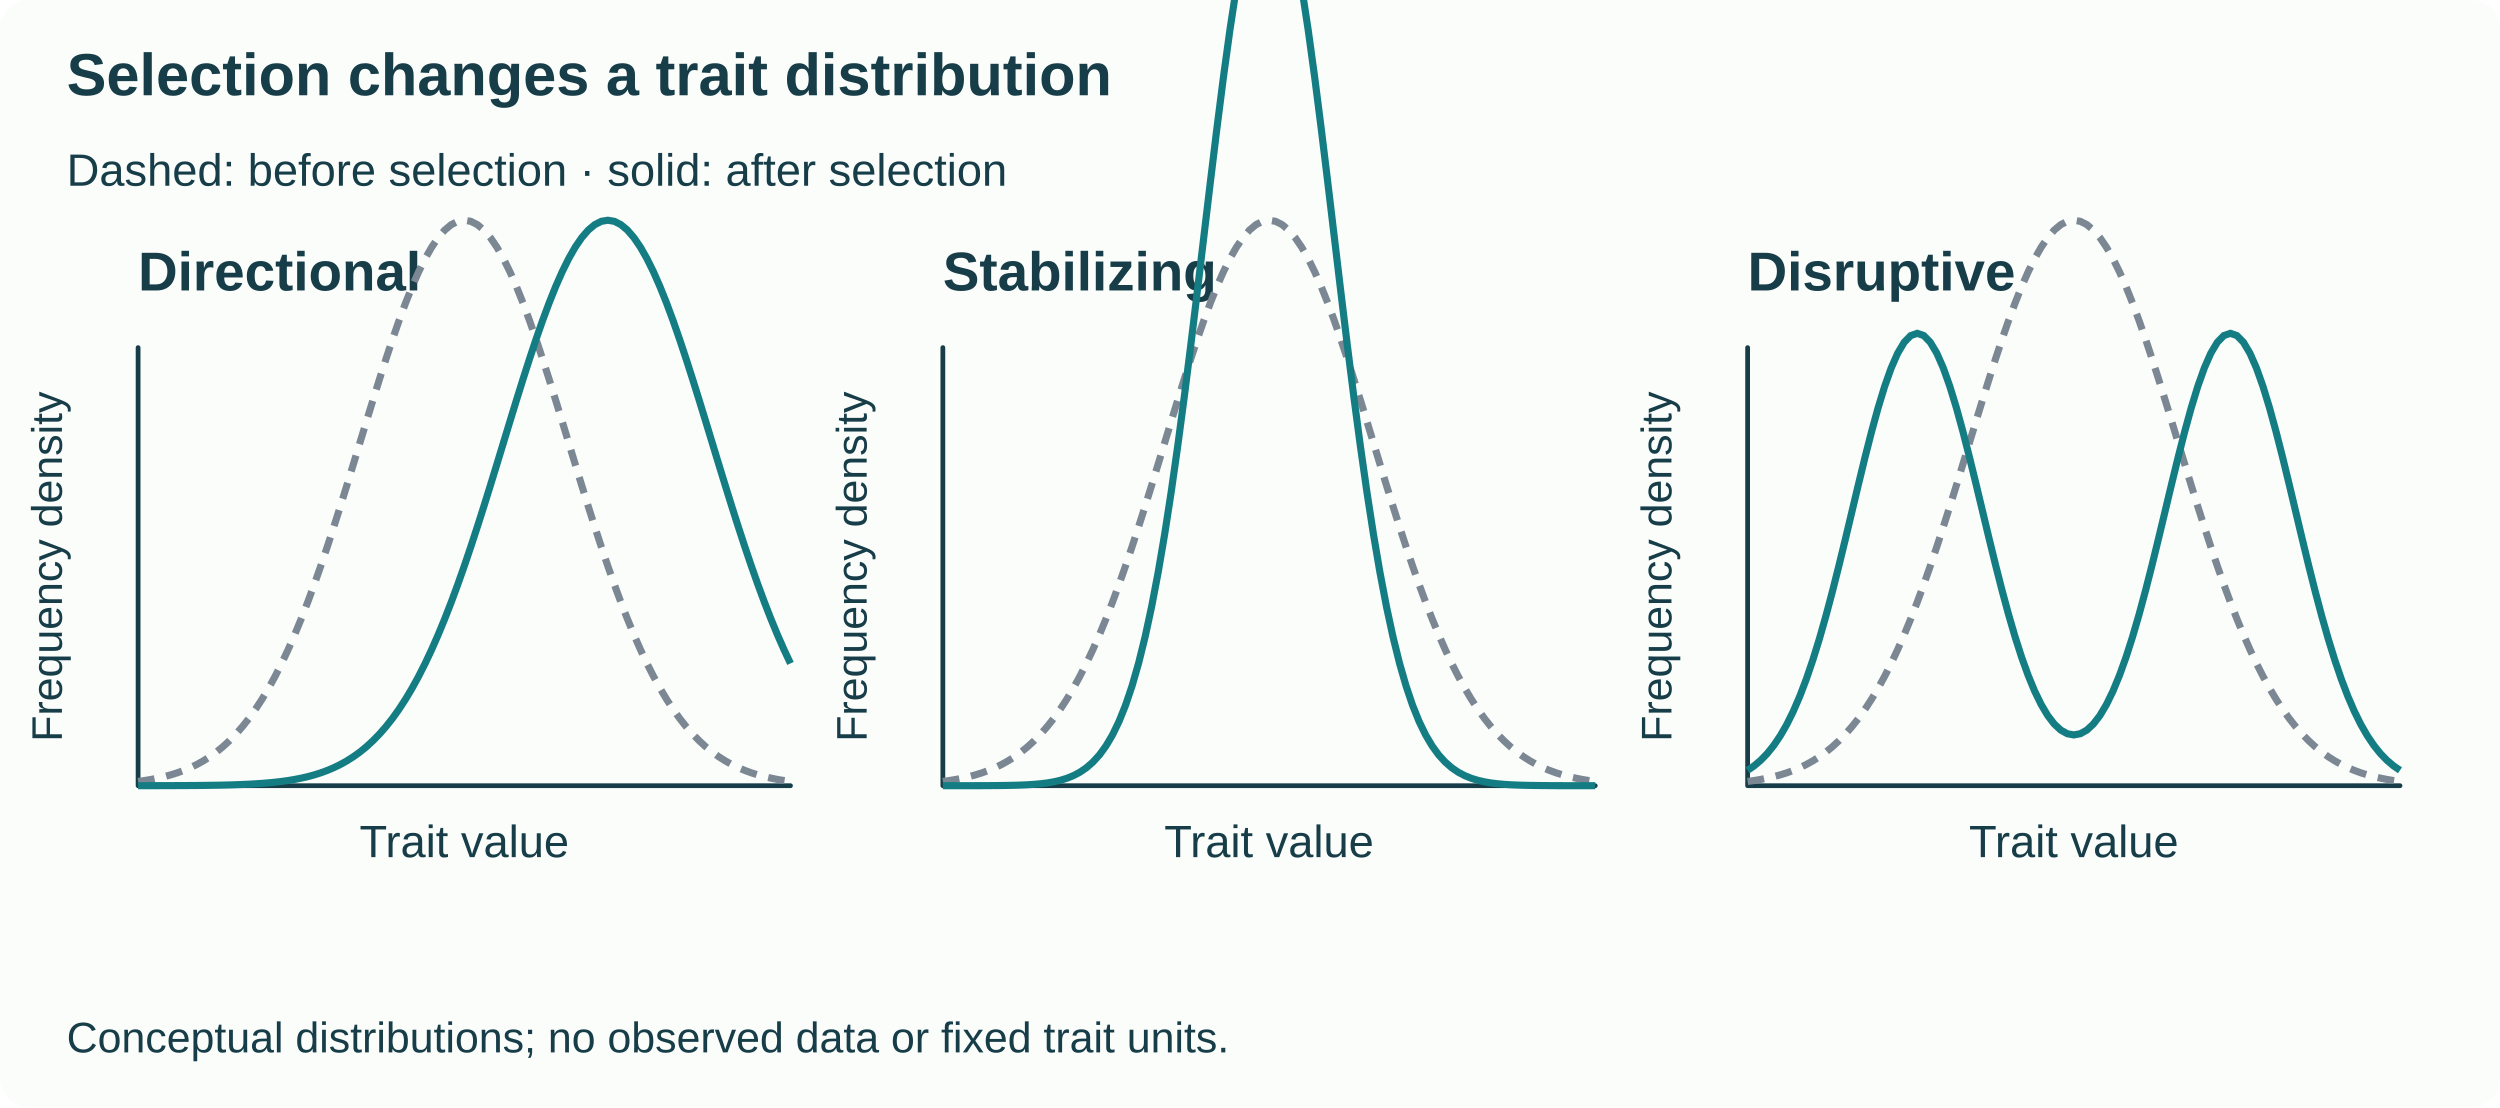
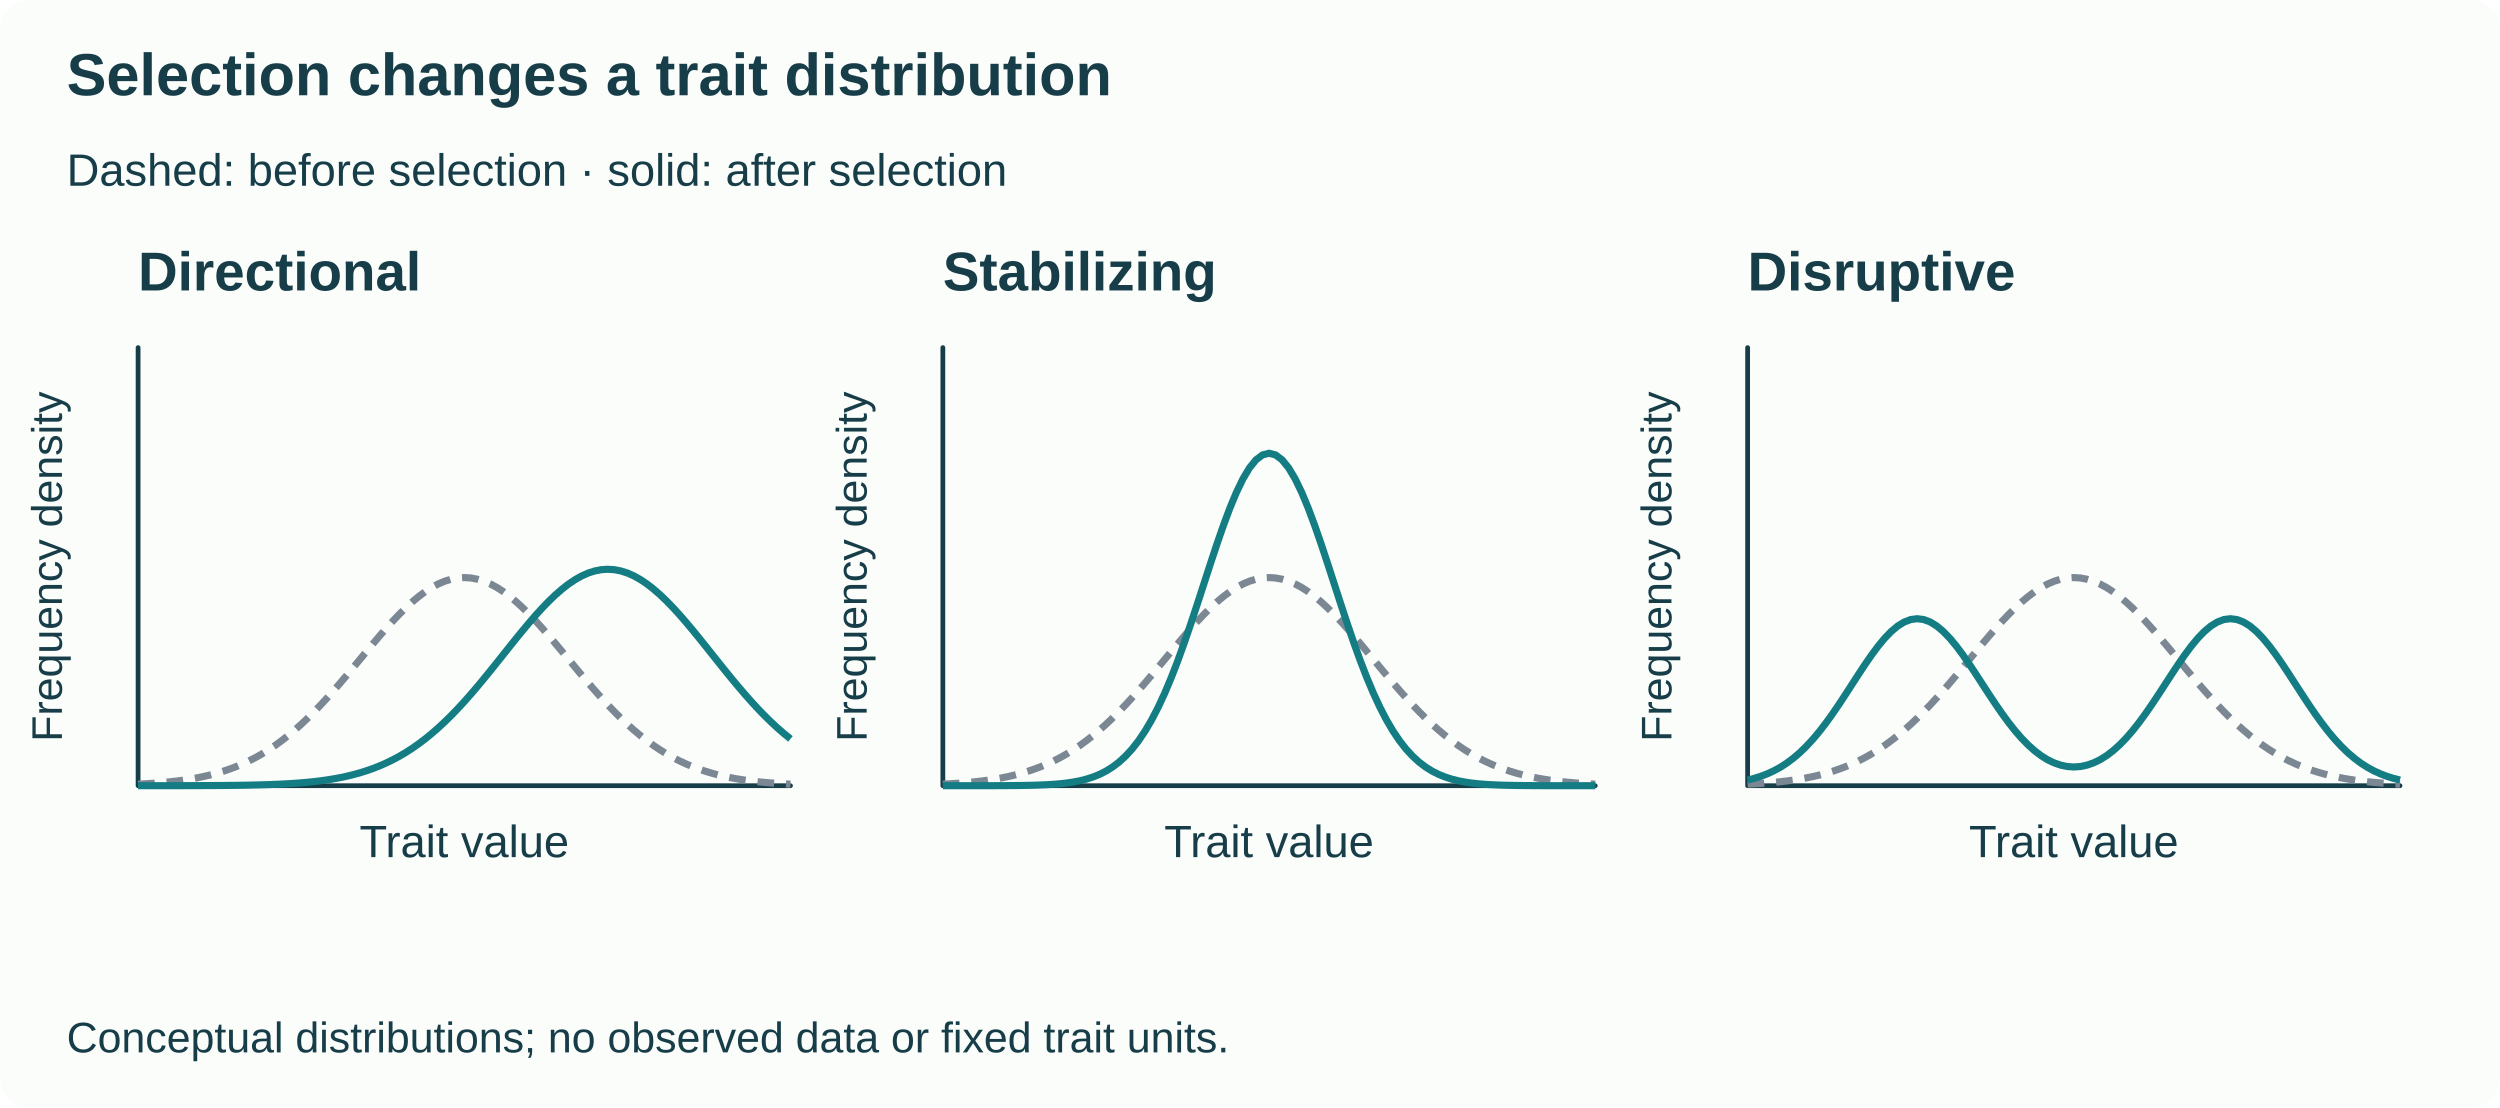
<svg xmlns="http://www.w3.org/2000/svg" viewBox="0 0 1050 465" role="img" aria-labelledby="title desc">
  <defs>
    <marker id="147d83" markerWidth="7" markerHeight="7" refX="6" refY="3.5" orient="auto">
      <path d="M0 0L7 3.5L0 7Z" fill="#147d83" />
    </marker>
    <marker id="316aaf" markerWidth="7" markerHeight="7" refX="6" refY="3.5" orient="auto">
      <path d="M0 0L7 3.5L0 7Z" fill="#316aaf" />
    </marker>
    <marker id="b84c6f" markerWidth="7" markerHeight="7" refX="6" refY="3.5" orient="auto">
      <path d="M0 0L7 3.5L0 7Z" fill="#b84c6f" />
    </marker>
    <marker id="a87013" markerWidth="7" markerHeight="7" refX="6" refY="3.5" orient="auto">
      <path d="M0 0L7 3.5L0 7Z" fill="#a87013" />
    </marker>
    <marker id="4c8759" markerWidth="7" markerHeight="7" refX="6" refY="3.5" orient="auto">
      <path d="M0 0L7 3.5L0 7Z" fill="#4c8759" />
    </marker>
  </defs>
  <rect width="1050" height="465" rx="12" fill="#fbfdfb" />
  <g font-family="Arial, sans-serif">
    <text x="28" y="40" font-size="25" fill="#163d48" text-anchor="start" font-weight="700">Selection changes a trait distribution</text>
    <text x="28" y="78" font-size="19" fill="#163d48" text-anchor="start" font-weight="400">Dashed: before selection · solid: after selection</text>
    <text x="58" y="122" font-size="23" fill="#163d48" text-anchor="start" font-weight="600">Directional</text>
    <path d="M58 146V330H332" fill="none" stroke="#163d48" stroke-width="2" stroke-linecap="round" stroke-linejoin="round" />
-     <polyline points="58.00,328.20 60.74,327.82 63.48,327.36 66.22,326.82 68.96,326.19 71.70,325.45 74.44,324.59 77.18,323.58 79.92,322.42 82.66,321.09 85.40,319.56 88.14,317.82 90.88,315.85 93.62,313.62 96.36,311.10 99.10,308.29 101.84,305.16 104.58,301.69 107.32,297.86 110.06,293.65 112.80,289.05 115.54,284.05 118.28,278.64 121.02,272.81 123.76,266.58 126.50,259.93 129.24,252.90 131.98,245.48 134.72,237.72 137.46,229.63 140.20,221.26 142.94,212.66 145.68,203.86 148.42,194.94 151.16,185.95 153.90,176.96 156.64,168.04 159.38,159.27 162.12,150.73 164.86,142.49 167.60,134.64 170.34,127.25 173.08,120.41 175.82,114.18 178.56,108.63 181.30,103.82 184.04,99.81 186.78,96.64 189.52,94.35 192.26,92.96 195.00,92.50 197.74,92.96 200.48,94.35 203.22,96.64 205.96,99.81 208.70,103.82 211.44,108.63 214.18,114.18 216.92,120.41 219.66,127.25 222.40,134.64 225.14,142.49 227.88,150.73 230.62,159.27 233.36,168.04 236.10,176.96 238.84,185.95 241.58,194.94 244.32,203.86 247.06,212.66 249.80,221.26 252.54,229.63 255.28,237.72 258.02,245.48 260.76,252.90 263.50,259.93 266.24,266.58 268.98,272.81 271.72,278.64 274.46,284.05 277.20,289.05 279.94,293.65 282.68,297.86 285.42,301.69 288.16,305.16 290.90,308.29 293.64,311.10 296.38,313.62 299.12,315.85 301.86,317.82 304.60,319.56 307.34,321.09 310.08,322.42 312.82,323.58 315.56,324.59 318.30,325.45 321.04,326.19 323.78,326.82 326.52,327.36 329.26,327.82 332.00,328.20" fill="none" stroke="#7c8794" stroke-width="3" stroke-dasharray="7 5" />
-     <polyline points="58.00,329.99 60.74,329.99 63.48,329.98 66.22,329.98 68.96,329.97 71.70,329.96 74.44,329.95 77.18,329.94 79.92,329.92 82.66,329.90 85.40,329.87 88.14,329.83 90.88,329.79 93.62,329.74 96.36,329.67 99.10,329.58 101.84,329.48 104.58,329.35 107.32,329.20 110.06,329.02 112.80,328.79 115.54,328.52 118.28,328.20 121.02,327.82 123.76,327.36 126.50,326.82 129.24,326.19 131.98,325.45 134.72,324.59 137.46,323.58 140.20,322.42 142.94,321.09 145.68,319.56 148.42,317.82 151.16,315.85 153.90,313.62 156.64,311.10 159.38,308.29 162.12,305.16 164.86,301.69 167.60,297.86 170.34,293.65 173.08,289.05 175.82,284.05 178.56,278.64 181.30,272.81 184.04,266.58 186.78,259.93 189.52,252.90 192.26,245.48 195.00,237.72 197.74,229.63 200.48,221.26 203.22,212.66 205.96,203.86 208.70,194.94 211.44,185.95 214.18,176.96 216.92,168.04 219.66,159.27 222.40,150.73 225.14,142.49 227.88,134.64 230.62,127.25 233.36,120.41 236.10,114.18 238.84,108.63 241.58,103.82 244.32,99.81 247.06,96.64 249.80,94.35 252.54,92.96 255.28,92.50 258.02,92.96 260.76,94.35 263.50,96.64 266.24,99.81 268.98,103.82 271.72,108.63 274.46,114.18 277.20,120.41 279.94,127.25 282.68,134.64 285.42,142.49 288.16,150.73 290.90,159.27 293.64,168.04 296.38,176.96 299.12,185.95 301.86,194.94 304.60,203.86 307.34,212.66 310.08,221.26 312.82,229.63 315.56,237.72 318.30,245.48 321.04,252.90 323.78,259.93 326.52,266.58 329.26,272.81 332.00,278.64" fill="none" stroke="#147d83" stroke-width="3" />
+     <polyline points="58.00,329.34 60.74,329.20 63.48,329.03 66.22,328.83 68.96,328.60 71.70,328.33 74.44,328.01 77.18,327.64 79.92,327.21 82.66,326.72 85.40,326.16 88.14,325.52 90.88,324.79 93.62,323.97 96.36,323.04 99.10,322.01 101.84,320.86 104.58,319.58 107.32,318.17 110.06,316.62 112.80,314.93 115.54,313.09 118.28,311.09 121.02,308.95 123.76,306.65 126.50,304.21 129.24,301.62 131.98,298.89 134.72,296.03 137.46,293.05 140.20,289.97 142.94,286.81 145.68,283.57 148.42,280.28 151.16,276.97 153.90,273.66 156.64,270.38 159.38,267.15 162.12,264.01 164.86,260.98 167.60,258.09 170.34,255.37 173.08,252.85 175.82,250.55 178.56,248.51 181.30,246.74 184.04,245.27 186.78,244.10 189.52,243.26 192.26,242.75 195.00,242.58 197.74,242.75 200.48,243.26 203.22,244.10 205.96,245.27 208.70,246.74 211.44,248.51 214.18,250.55 216.92,252.85 219.66,255.37 222.40,258.09 225.14,260.98 227.88,264.01 230.62,267.15 233.36,270.38 236.10,273.66 238.84,276.97 241.58,280.28 244.32,283.57 247.06,286.81 249.80,289.97 252.54,293.05 255.28,296.03 258.02,298.89 260.76,301.62 263.50,304.21 266.24,306.65 268.98,308.95 271.72,311.09 274.46,313.09 277.20,314.93 279.94,316.62 282.68,318.17 285.42,319.58 288.16,320.86 290.90,322.01 293.64,323.04 296.38,323.97 299.12,324.79 301.86,325.52 304.60,326.16 307.34,326.72 310.08,327.21 312.82,327.64 315.56,328.01 318.30,328.33 321.04,328.60 323.78,328.83 326.52,329.03 329.26,329.20 332.00,329.34" fill="none" stroke="#7c8794" stroke-width="3" stroke-dasharray="7 5" />
+     <polyline points="58.00,330.00 60.74,330.00 63.48,329.99 66.22,329.99 68.96,329.99 71.70,329.99 74.44,329.98 77.18,329.98 79.92,329.97 82.66,329.96 85.40,329.95 88.14,329.94 90.88,329.92 93.62,329.90 96.36,329.87 99.10,329.84 101.84,329.80 104.58,329.75 107.32,329.69 110.06,329.62 112.80,329.54 115.54,329.43 118.28,329.31 121.02,329.16 123.76,328.99 126.50,328.78 129.24,328.54 131.98,328.26 134.72,327.93 137.46,327.54 140.20,327.10 142.94,326.59 145.68,326.01 148.42,325.34 151.16,324.58 153.90,323.73 156.64,322.77 159.38,321.69 162.12,320.49 164.86,319.16 167.60,317.70 170.34,316.09 173.08,314.33 175.82,312.41 178.56,310.34 181.30,308.11 184.04,305.72 186.78,303.18 189.52,300.49 192.26,297.65 195.00,294.68 197.74,291.58 200.48,288.38 203.22,285.08 205.96,281.72 208.70,278.30 211.44,274.86 214.18,271.42 216.92,268.00 219.66,264.65 222.40,261.38 225.14,258.22 227.88,255.22 230.62,252.39 233.36,249.77 236.10,247.39 238.84,245.26 241.58,243.42 244.32,241.89 247.06,240.67 249.80,239.80 252.54,239.27 255.28,239.09 258.02,239.27 260.76,239.80 263.50,240.67 266.24,241.89 268.98,243.42 271.72,245.26 274.46,247.39 277.20,249.77 279.94,252.39 282.68,255.22 285.42,258.22 288.16,261.38 290.90,264.65 293.64,268.00 296.38,271.42 299.12,274.86 301.86,278.30 304.60,281.72 307.34,285.08 310.08,288.38 312.82,291.58 315.56,294.68 318.30,297.65 321.04,300.49 323.78,303.18 326.52,305.72 329.26,308.11 332.00,310.34" fill="none" stroke="#147d83" stroke-width="3" />
    <text x="195.0" y="360" font-size="19" fill="#163d48" text-anchor="middle" font-weight="400">Trait value</text>
    <text transform="translate(26 238.0) rotate(-90)" font-size="18" fill="#163d48" text-anchor="middle">Frequency density</text>
    <text x="396" y="122" font-size="23" fill="#163d48" text-anchor="start" font-weight="600">Stabilizing</text>
    <path d="M396 146V330H670" fill="none" stroke="#163d48" stroke-width="2" stroke-linecap="round" stroke-linejoin="round" />
-     <polyline points="396.00,328.20 398.74,327.82 401.48,327.36 404.22,326.82 406.96,326.19 409.70,325.45 412.44,324.59 415.18,323.58 417.92,322.42 420.66,321.09 423.40,319.56 426.14,317.82 428.88,315.85 431.62,313.62 434.36,311.10 437.10,308.29 439.84,305.16 442.58,301.69 445.32,297.86 448.06,293.65 450.80,289.05 453.54,284.05 456.28,278.64 459.02,272.81 461.76,266.58 464.50,259.93 467.24,252.90 469.98,245.48 472.72,237.72 475.46,229.63 478.20,221.26 480.94,212.66 483.68,203.86 486.42,194.94 489.16,185.95 491.90,176.96 494.64,168.04 497.38,159.27 500.12,150.73 502.86,142.49 505.60,134.64 508.34,127.25 511.08,120.41 513.82,114.18 516.56,108.63 519.30,103.82 522.04,99.81 524.78,96.64 527.52,94.35 530.26,92.96 533.00,92.50 535.74,92.96 538.48,94.35 541.22,96.64 543.96,99.81 546.70,103.82 549.44,108.63 552.18,114.18 554.92,120.41 557.66,127.25 560.40,134.64 563.14,142.49 565.88,150.73 568.62,159.27 571.36,168.04 574.10,176.96 576.84,185.95 579.58,194.94 582.32,203.86 585.06,212.66 587.80,221.26 590.54,229.63 593.28,237.72 596.02,245.48 598.76,252.90 601.50,259.93 604.24,266.58 606.98,272.81 609.72,278.64 612.46,284.05 615.20,289.05 617.94,293.65 620.68,297.86 623.42,301.69 626.16,305.16 628.90,308.29 631.64,311.10 634.38,313.62 637.12,315.85 639.86,317.82 642.60,319.56 645.34,321.09 648.08,322.42 650.82,323.58 653.56,324.59 656.30,325.45 659.04,326.19 661.78,326.82 664.52,327.36 667.26,327.82 670.00,328.20" fill="none" stroke="#7c8794" stroke-width="3" stroke-dasharray="7 5" />
-     <polyline points="396.00,330.00 398.74,330.00 401.48,330.00 404.22,329.99 406.96,329.99 409.70,329.98 412.44,329.98 415.18,329.96 417.92,329.94 420.66,329.91 423.40,329.87 426.14,329.81 428.88,329.72 431.62,329.60 434.36,329.42 437.10,329.17 439.84,328.83 442.58,328.36 445.32,327.73 448.06,326.89 450.80,325.78 453.54,324.33 456.28,322.46 459.02,320.07 461.76,317.06 464.50,313.30 467.24,308.67 469.98,303.02 472.72,296.21 475.46,288.10 478.20,278.57 480.94,267.50 483.68,254.80 486.42,240.42 489.16,224.35 491.90,206.63 494.64,187.38 497.38,166.77 500.12,145.03 502.86,122.49 505.60,99.52 508.34,76.55 511.08,54.06 513.82,32.57 516.56,12.60 519.30,-5.35 522.04,-20.78 524.78,-33.28 527.52,-42.48 530.26,-48.10 533.00,-50.00 535.74,-48.10 538.48,-42.48 541.22,-33.28 543.96,-20.78 546.70,-5.35 549.44,12.60 552.18,32.57 554.92,54.06 557.66,76.55 560.40,99.52 563.14,122.49 565.88,145.03 568.62,166.77 571.36,187.38 574.10,206.63 576.84,224.35 579.58,240.42 582.32,254.80 585.06,267.50 587.80,278.57 590.54,288.10 593.28,296.21 596.02,303.02 598.76,308.67 601.50,313.30 604.24,317.06 606.98,320.07 609.72,322.46 612.46,324.33 615.20,325.78 617.94,326.89 620.68,327.73 623.42,328.36 626.16,328.83 628.90,329.17 631.64,329.42 634.38,329.60 637.12,329.72 639.86,329.81 642.60,329.87 645.34,329.91 648.08,329.94 650.82,329.96 653.56,329.98 656.30,329.98 659.04,329.99 661.78,329.99 664.52,330.00 667.26,330.00 670.00,330.00" fill="none" stroke="#147d83" stroke-width="3" />
+     <polyline points="396.00,329.34 398.74,329.20 401.48,329.03 404.22,328.83 406.96,328.60 409.70,328.33 412.44,328.01 415.18,327.64 417.92,327.21 420.66,326.72 423.40,326.16 426.14,325.52 428.88,324.79 431.62,323.97 434.36,323.04 437.10,322.01 439.84,320.86 442.58,319.58 445.32,318.17 448.06,316.62 450.80,314.93 453.54,313.09 456.28,311.09 459.02,308.95 461.76,306.65 464.50,304.21 467.24,301.62 469.98,298.89 472.72,296.03 475.46,293.05 478.20,289.97 480.94,286.81 483.68,283.57 486.42,280.28 489.16,276.97 491.90,273.66 494.64,270.38 497.38,267.15 500.12,264.01 502.86,260.98 505.60,258.09 508.34,255.37 511.08,252.85 513.82,250.55 516.56,248.51 519.30,246.74 522.04,245.27 524.78,244.10 527.52,243.26 530.26,242.75 533.00,242.58 535.74,242.75 538.48,243.26 541.22,244.10 543.96,245.27 546.70,246.74 549.44,248.51 552.18,250.55 554.92,252.85 557.66,255.37 560.40,258.09 563.14,260.98 565.88,264.01 568.62,267.15 571.36,270.38 574.10,273.66 576.84,276.97 579.58,280.28 582.32,283.57 585.06,286.81 587.80,289.97 590.54,293.05 593.28,296.03 596.02,298.89 598.76,301.62 601.50,304.21 604.24,306.65 606.98,308.95 609.72,311.09 612.46,313.09 615.20,314.93 617.94,316.62 620.68,318.17 623.42,319.58 626.16,320.86 628.90,322.01 631.64,323.04 634.38,323.97 637.12,324.79 639.86,325.52 642.60,326.16 645.34,326.72 648.08,327.21 650.82,327.64 653.56,328.01 656.30,328.33 659.04,328.60 661.78,328.83 664.52,329.03 667.26,329.20 670.00,329.34" fill="none" stroke="#7c8794" stroke-width="3" stroke-dasharray="7 5" />
+     <polyline points="396.00,330.00 398.74,330.00 401.48,330.00 404.22,330.00 406.96,330.00 409.70,329.99 412.44,329.99 415.18,329.99 417.92,329.98 420.66,329.97 423.40,329.95 426.14,329.93 428.88,329.90 431.62,329.85 434.36,329.79 437.10,329.69 439.84,329.57 442.58,329.40 445.32,329.17 448.06,328.86 450.80,328.45 453.54,327.92 456.28,327.23 459.02,326.35 461.76,325.25 464.50,323.87 467.24,322.16 469.98,320.09 472.72,317.58 475.46,314.61 478.20,311.10 480.94,307.03 483.68,302.37 486.42,297.08 489.16,291.18 491.90,284.67 494.64,277.60 497.38,270.02 500.12,262.03 502.86,253.75 505.60,245.31 508.34,236.87 511.08,228.61 513.82,220.71 516.56,213.37 519.30,206.78 522.04,201.11 524.78,196.51 527.52,193.13 530.26,191.07 533.00,190.37 535.74,191.07 538.48,193.13 541.22,196.51 543.96,201.11 546.70,206.78 549.44,213.37 552.18,220.71 554.92,228.61 557.66,236.87 560.40,245.31 563.14,253.75 565.88,262.03 568.62,270.02 571.36,277.60 574.10,284.67 576.84,291.18 579.58,297.08 582.32,302.37 585.06,307.03 587.80,311.10 590.54,314.61 593.28,317.58 596.02,320.09 598.76,322.16 601.50,323.87 604.24,325.25 606.98,326.35 609.72,327.23 612.46,327.92 615.20,328.45 617.94,328.86 620.68,329.17 623.42,329.40 626.16,329.57 628.90,329.69 631.64,329.79 634.38,329.85 637.12,329.90 639.86,329.93 642.60,329.95 645.34,329.97 648.08,329.98 650.82,329.99 653.56,329.99 656.30,329.99 659.04,330.00 661.78,330.00 664.52,330.00 667.26,330.00 670.00,330.00" fill="none" stroke="#147d83" stroke-width="3" />
    <text x="533.0" y="360" font-size="19" fill="#163d48" text-anchor="middle" font-weight="400">Trait value</text>
    <text transform="translate(364 238.0) rotate(-90)" font-size="18" fill="#163d48" text-anchor="middle">Frequency density</text>
    <text x="734" y="122" font-size="23" fill="#163d48" text-anchor="start" font-weight="600">Disruptive</text>
    <path d="M734 146V330H1008" fill="none" stroke="#163d48" stroke-width="2" stroke-linecap="round" stroke-linejoin="round" />
-     <polyline points="734.00,328.20 736.74,327.82 739.48,327.36 742.22,326.82 744.96,326.19 747.70,325.45 750.44,324.59 753.18,323.58 755.92,322.42 758.66,321.09 761.40,319.56 764.14,317.82 766.88,315.85 769.62,313.62 772.36,311.10 775.10,308.29 777.84,305.16 780.58,301.69 783.32,297.86 786.06,293.65 788.80,289.05 791.54,284.05 794.28,278.64 797.02,272.81 799.76,266.58 802.50,259.93 805.24,252.90 807.98,245.48 810.72,237.72 813.46,229.63 816.20,221.26 818.94,212.66 821.68,203.86 824.42,194.94 827.16,185.95 829.90,176.96 832.64,168.04 835.38,159.27 838.12,150.73 840.86,142.49 843.60,134.64 846.34,127.25 849.08,120.41 851.82,114.18 854.56,108.63 857.30,103.82 860.04,99.81 862.78,96.64 865.52,94.35 868.26,92.96 871.00,92.50 873.74,92.96 876.48,94.35 879.22,96.64 881.96,99.81 884.70,103.82 887.44,108.63 890.18,114.18 892.92,120.41 895.66,127.25 898.40,134.64 901.14,142.49 903.88,150.73 906.62,159.27 909.36,168.04 912.10,176.96 914.84,185.95 917.58,194.94 920.32,203.86 923.06,212.66 925.80,221.26 928.54,229.63 931.28,237.72 934.02,245.48 936.76,252.90 939.50,259.93 942.24,266.58 944.98,272.81 947.72,278.64 950.46,284.05 953.20,289.05 955.94,293.65 958.68,297.86 961.42,301.69 964.16,305.16 966.90,308.29 969.64,311.10 972.38,313.62 975.12,315.85 977.86,317.82 980.60,319.56 983.34,321.09 986.08,322.42 988.82,323.58 991.56,324.59 994.30,325.45 997.04,326.19 999.78,326.82 1002.52,327.36 1005.26,327.82 1008.00,328.20" fill="none" stroke="#7c8794" stroke-width="3" stroke-dasharray="7 5" />
-     <polyline points="734.00,323.53 736.74,321.65 739.48,319.33 742.22,316.51 744.96,313.10 747.70,309.05 750.44,304.29 753.18,298.75 755.92,292.40 758.66,285.21 761.40,277.17 764.14,268.32 766.88,258.69 769.62,248.38 772.36,237.52 775.10,226.25 777.84,214.76 780.58,203.27 783.32,192.03 786.06,181.29 788.80,171.30 791.54,162.33 794.28,154.61 797.02,148.36 799.76,143.76 802.50,140.95 805.24,140.00 807.98,140.94 810.72,143.76 813.46,148.35 816.20,154.60 818.94,162.31 821.68,171.27 824.42,181.24 827.16,191.97 829.90,203.18 832.64,214.62 835.38,226.04 838.12,237.23 840.86,247.97 843.60,258.10 846.34,267.50 849.08,276.04 851.82,283.65 854.56,290.29 857.30,295.91 860.04,300.52 862.78,304.09 865.52,306.64 868.26,308.16 871.00,308.67 873.74,308.16 876.48,306.64 879.22,304.09 881.96,300.52 884.70,295.91 887.44,290.29 890.18,283.65 892.92,276.04 895.66,267.50 898.40,258.10 901.14,247.97 903.88,237.23 906.62,226.04 909.36,214.62 912.10,203.18 914.84,191.97 917.58,181.24 920.32,171.27 923.06,162.31 925.80,154.60 928.54,148.35 931.28,143.76 934.02,140.94 936.76,140.00 939.50,140.95 942.24,143.76 944.98,148.36 947.72,154.61 950.46,162.33 953.20,171.30 955.94,181.29 958.68,192.03 961.42,203.27 964.16,214.76 966.90,226.25 969.64,237.52 972.38,248.38 975.12,258.69 977.86,268.32 980.60,277.17 983.34,285.21 986.08,292.40 988.82,298.75 991.56,304.29 994.30,309.05 997.04,313.10 999.78,316.51 1002.52,319.33 1005.26,321.65 1008.00,323.53" fill="none" stroke="#147d83" stroke-width="3" />
+     <polyline points="734.00,329.34 736.74,329.20 739.48,329.03 742.22,328.83 744.96,328.60 747.70,328.33 750.44,328.01 753.18,327.64 755.92,327.21 758.66,326.72 761.40,326.16 764.14,325.52 766.88,324.79 769.62,323.97 772.36,323.04 775.10,322.01 777.84,320.86 780.58,319.58 783.32,318.17 786.06,316.62 788.80,314.93 791.54,313.09 794.28,311.09 797.02,308.95 799.76,306.65 802.50,304.21 805.24,301.62 807.98,298.89 810.72,296.03 813.46,293.05 816.20,289.97 818.94,286.81 821.68,283.57 824.42,280.28 827.16,276.97 829.90,273.66 832.64,270.38 835.38,267.15 838.12,264.01 840.86,260.98 843.60,258.09 846.34,255.37 849.08,252.85 851.82,250.55 854.56,248.51 857.30,246.74 860.04,245.27 862.78,244.10 865.52,243.26 868.26,242.75 871.00,242.58 873.74,242.75 876.48,243.26 879.22,244.10 881.96,245.27 884.70,246.74 887.44,248.51 890.18,250.55 892.92,252.85 895.66,255.37 898.40,258.09 901.14,260.98 903.88,264.01 906.62,267.15 909.36,270.38 912.10,273.66 914.84,276.97 917.58,280.28 920.32,283.57 923.06,286.81 925.80,289.97 928.54,293.05 931.28,296.03 934.02,298.89 936.76,301.62 939.50,304.21 942.24,306.65 944.98,308.95 947.72,311.09 950.46,313.09 953.20,314.93 955.94,316.62 958.68,318.17 961.42,319.58 964.16,320.86 966.90,322.01 969.64,323.04 972.38,323.97 975.12,324.79 977.86,325.52 980.60,326.16 983.34,326.72 986.08,327.21 988.82,327.64 991.56,328.01 994.30,328.33 997.04,328.60 999.78,328.83 1002.52,329.03 1005.26,329.20 1008.00,329.34" fill="none" stroke="#7c8794" stroke-width="3" stroke-dasharray="7 5" />
+     <polyline points="734.00,327.61 736.74,326.92 739.48,326.06 742.22,325.02 744.96,323.76 747.70,322.27 750.44,320.51 753.18,318.46 755.92,316.12 758.66,313.46 761.40,310.50 764.14,307.23 766.88,303.67 769.62,299.87 772.36,295.86 775.10,291.70 777.84,287.46 780.58,283.22 783.32,279.07 786.06,275.10 788.80,271.41 791.54,268.10 794.28,265.25 797.02,262.94 799.76,261.25 802.50,260.21 805.24,259.86 807.98,260.21 810.72,261.25 813.46,262.94 816.20,265.25 818.94,268.09 821.68,271.40 824.42,275.08 827.16,279.04 829.90,283.18 832.64,287.41 835.38,291.62 838.12,295.75 840.86,299.72 843.60,303.46 846.34,306.93 849.08,310.08 851.82,312.89 854.56,315.34 857.30,317.42 860.04,319.12 862.78,320.43 865.52,321.37 868.26,321.94 871.00,322.13 873.74,321.94 876.48,321.37 879.22,320.43 881.96,319.12 884.70,317.42 887.44,315.34 890.18,312.89 892.92,310.08 895.66,306.93 898.40,303.46 901.14,299.72 903.88,295.75 906.62,291.62 909.36,287.41 912.10,283.18 914.84,279.04 917.58,275.08 920.32,271.40 923.06,268.09 925.80,265.25 928.54,262.94 931.28,261.25 934.02,260.21 936.76,259.86 939.50,260.21 942.24,261.25 944.98,262.94 947.72,265.25 950.46,268.10 953.20,271.41 955.94,275.10 958.68,279.07 961.42,283.22 964.16,287.46 966.90,291.70 969.64,295.86 972.38,299.87 975.12,303.67 977.86,307.23 980.60,310.50 983.34,313.46 986.08,316.12 988.82,318.46 991.56,320.51 994.30,322.27 997.04,323.76 999.78,325.02 1002.52,326.06 1005.26,326.92 1008.00,327.61" fill="none" stroke="#147d83" stroke-width="3" />
    <text x="871.0" y="360" font-size="19" fill="#163d48" text-anchor="middle" font-weight="400">Trait value</text>
    <text transform="translate(702 238.0) rotate(-90)" font-size="18" fill="#163d48" text-anchor="middle">Frequency density</text>
    <text x="28" y="442" font-size="18" fill="#163d48" text-anchor="start" font-weight="400">Conceptual distributions; no observed data or fixed trait units.</text>
  </g>
</svg>
